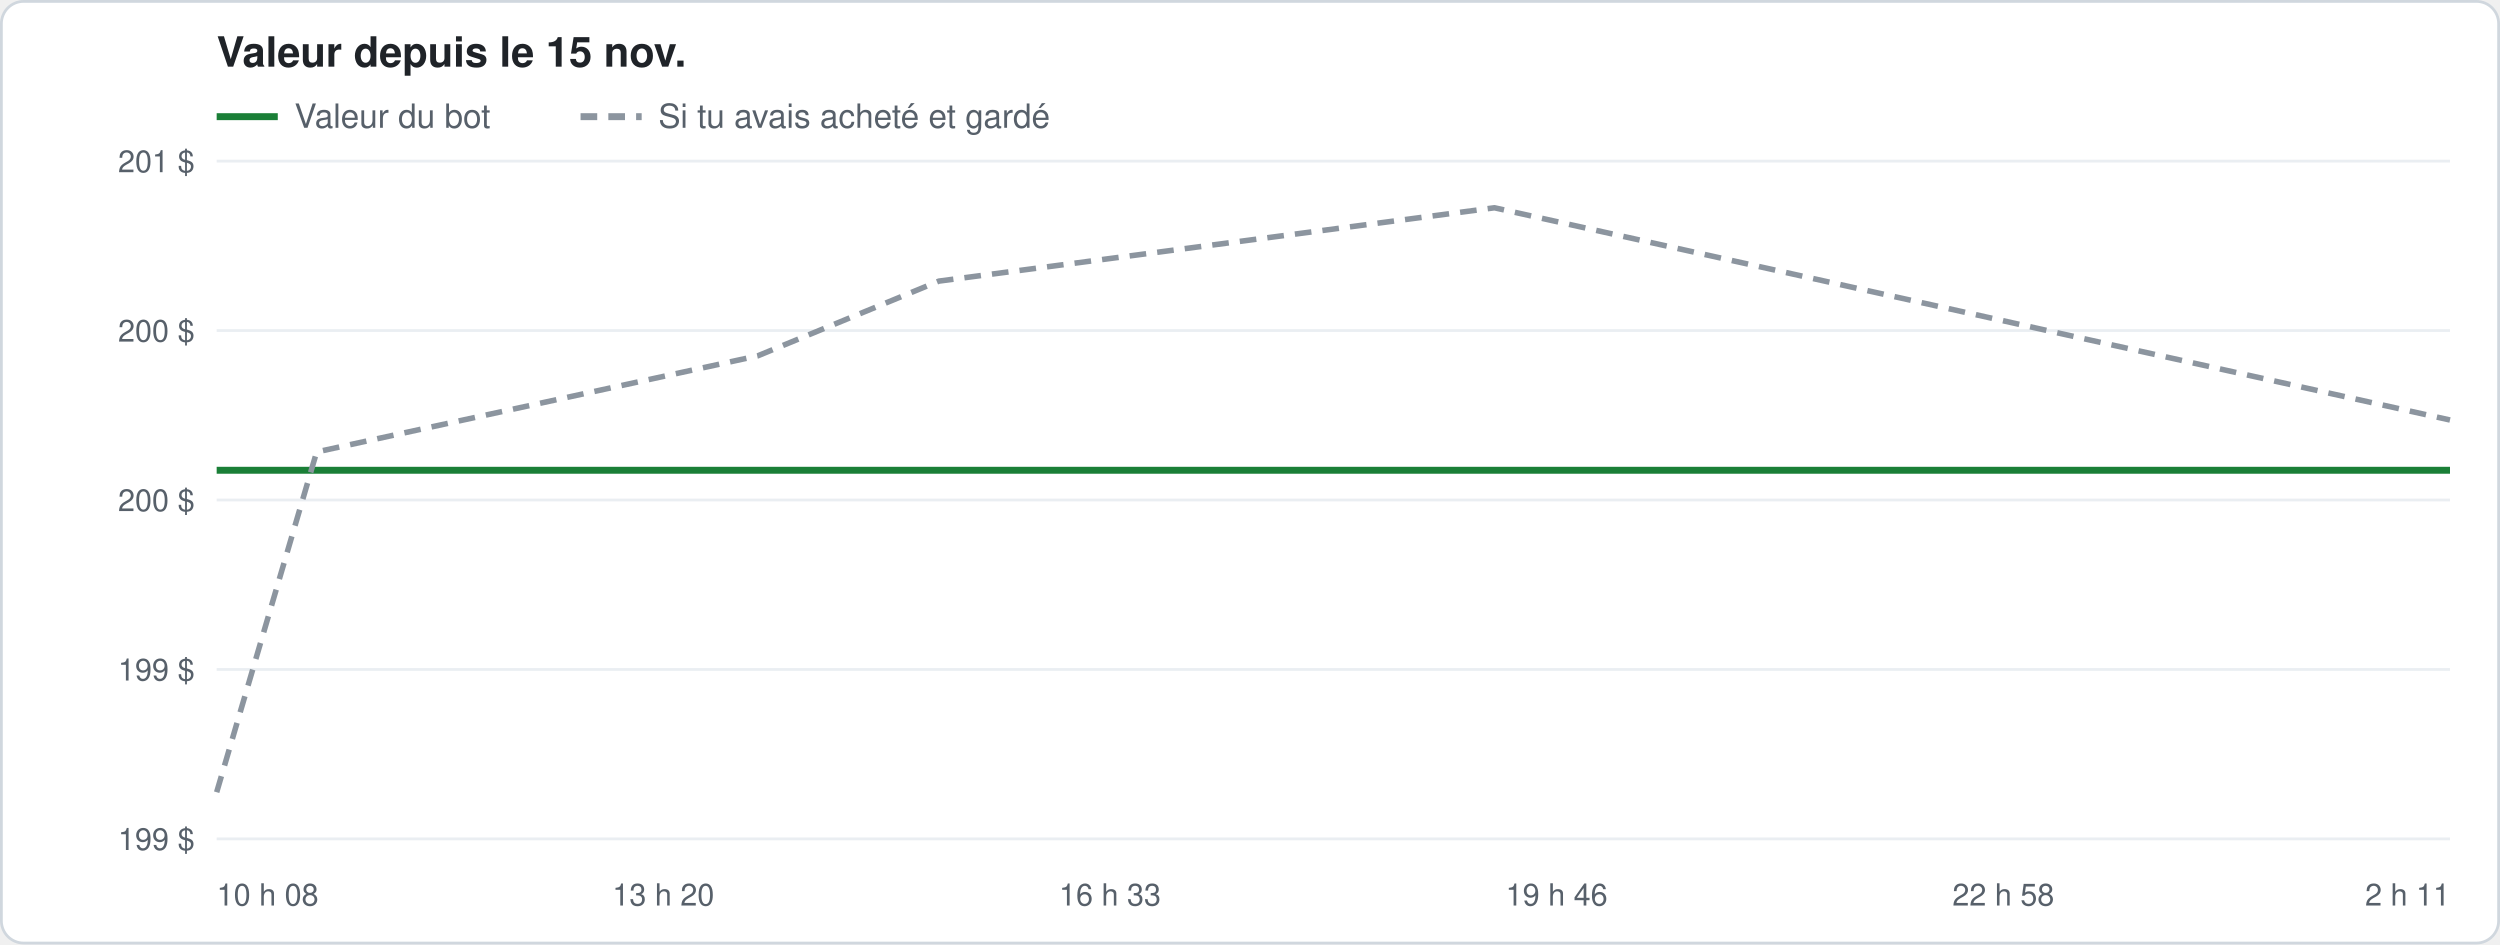
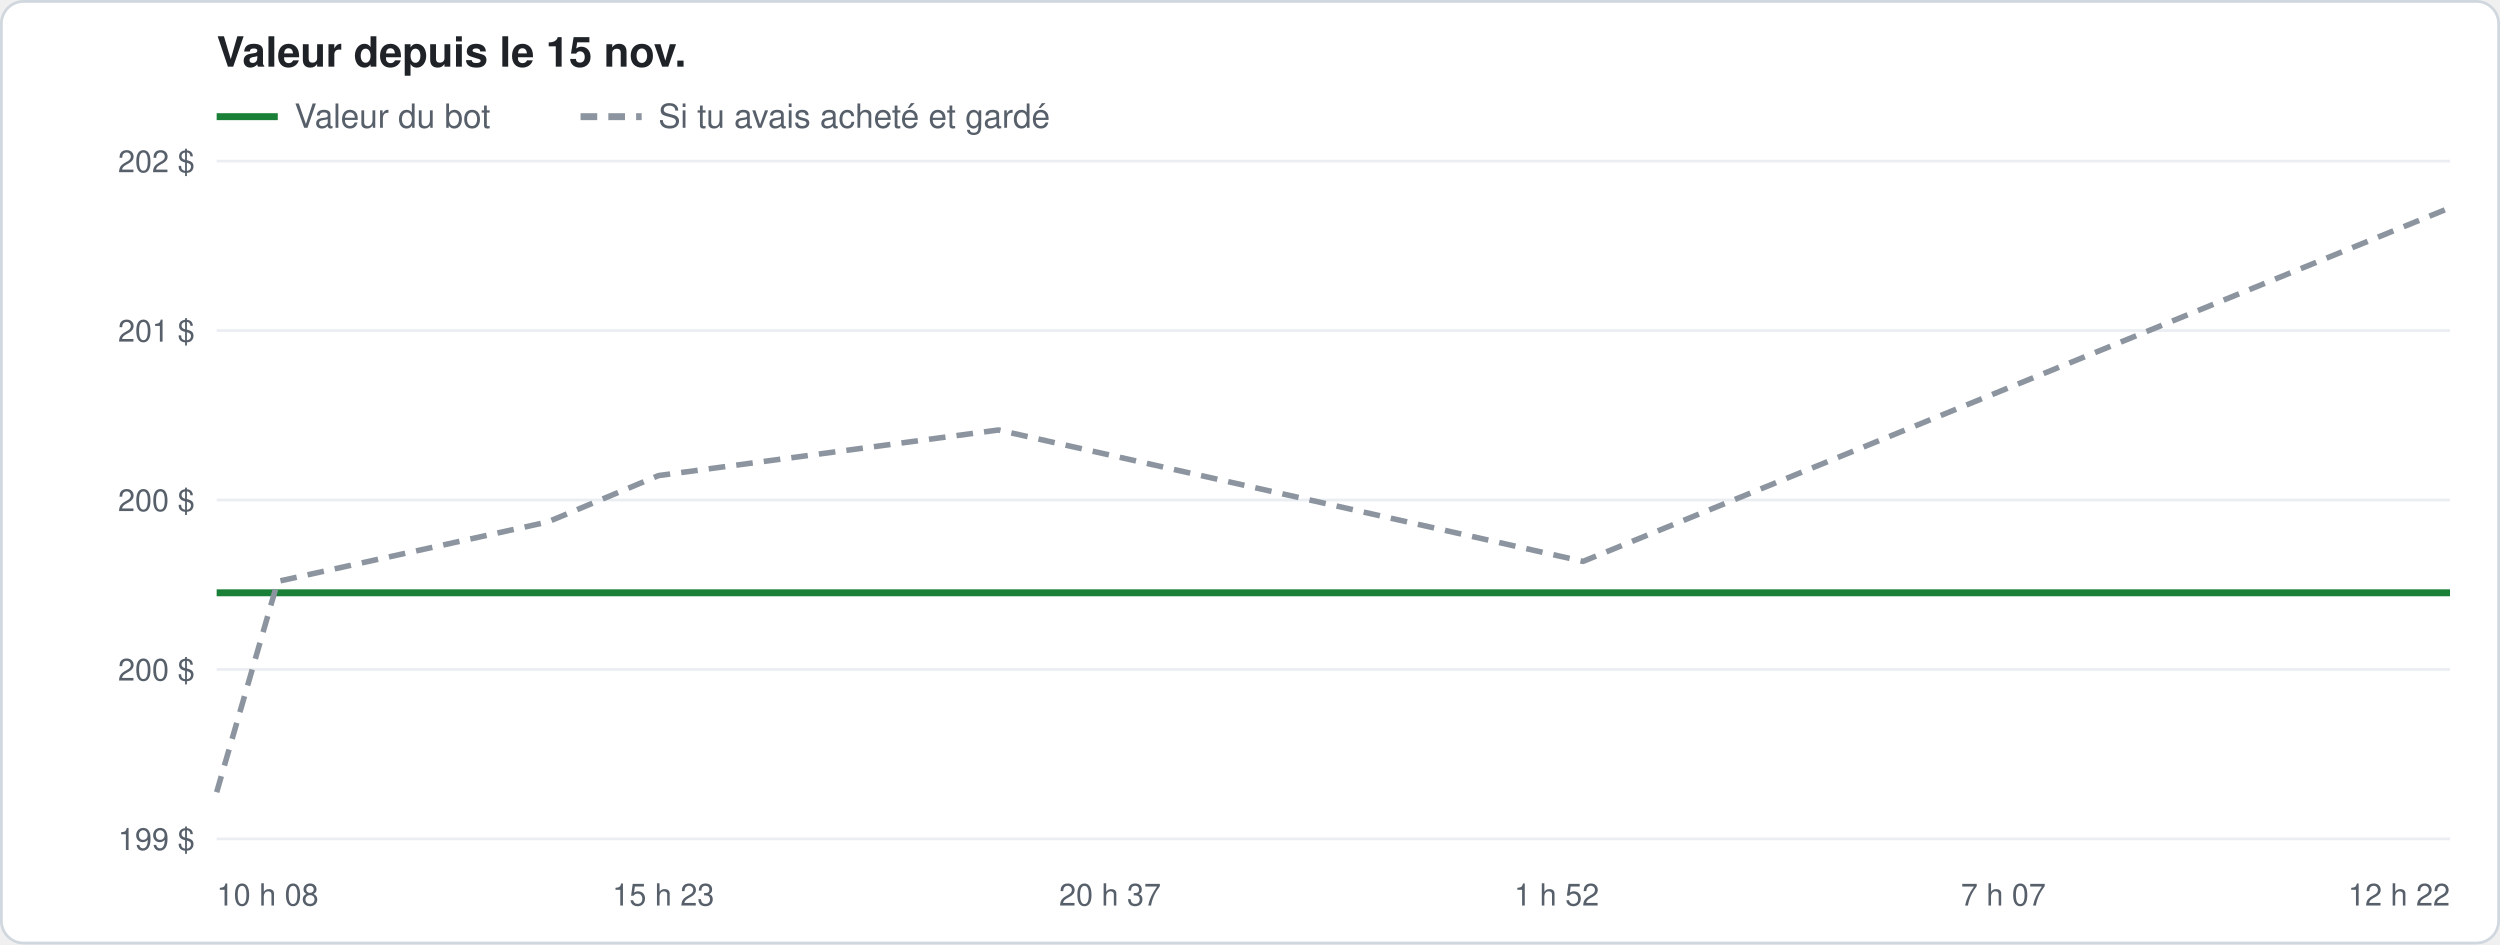
<svg xmlns="http://www.w3.org/2000/svg" width="900" height="340" viewBox="0 0 900 340" font-family="-apple-system, Segoe UI, Helvetica, Arial, sans-serif">
  <rect x="0.5" y="0.5" width="899" height="339" rx="8" fill="#ffffff" stroke="#d0d7de" />
  <text x="78" y="24" font-size="15" font-weight="600" fill="#1f2328">Valeur depuis le 15 nov.</text>
  <line x1="78" y1="42" x2="100" y2="42" stroke="#1a7f37" stroke-width="2.5" />
  <text x="106" y="46" font-size="12" fill="#57606a">Valeur du bot</text>
  <line x1="209" y1="42" x2="231" y2="42" stroke="#8c959f" stroke-width="2.5" stroke-dasharray="6 4" />
  <text x="237" y="46" font-size="12" fill="#57606a">Si tu avais acheté et gardé</text>
  <line x1="78" y1="302.0" x2="882" y2="302.0" stroke="#eaeef2" />
  <text x="70" y="306.0" font-size="11" fill="#57606a" text-anchor="end">199 $</text>
  <line x1="78" y1="241.0" x2="882" y2="241.0" stroke="#eaeef2" />
-   <text x="70" y="245.0" font-size="11" fill="#57606a" text-anchor="end">199 $</text>
+   <text x="70" y="245.0" font-size="11" fill="#57606a" text-anchor="end">200 $</text>
  <line x1="78" y1="180.0" x2="882" y2="180.0" stroke="#eaeef2" />
  <text x="70" y="184.0" font-size="11" fill="#57606a" text-anchor="end">200 $</text>
  <line x1="78" y1="119.0" x2="882" y2="119.0" stroke="#eaeef2" />
-   <text x="70" y="123.0" font-size="11" fill="#57606a" text-anchor="end">200 $</text>
+   <text x="70" y="123.0" font-size="11" fill="#57606a" text-anchor="end">201 $</text>
  <line x1="78" y1="58.0" x2="882" y2="58.0" stroke="#eaeef2" />
-   <text x="70" y="62.0" font-size="11" fill="#57606a" text-anchor="end">201 $</text>
+   <text x="70" y="62.0" font-size="11" fill="#57606a" text-anchor="end">202 $</text>
  <text x="78.0" y="326" font-size="11" fill="#57606a" text-anchor="start">10 h 08</text>
-   <text x="238.8" y="326" font-size="11" fill="#57606a" text-anchor="middle">13 h 20</text>
-   <text x="399.6" y="326" font-size="11" fill="#57606a" text-anchor="middle">16 h 33</text>
-   <text x="560.4" y="326" font-size="11" fill="#57606a" text-anchor="middle">19 h 46</text>
-   <text x="721.2" y="326" font-size="11" fill="#57606a" text-anchor="middle">22 h 58</text>
-   <text x="882.0" y="326" font-size="11" fill="#57606a" text-anchor="end">2 h 11</text>
-   <polyline points="78.0,169.3 114.0,169.3 272.8,169.3 338.0,169.3 538.0,169.3 882.0,169.3" fill="none" stroke="#1a7f37" stroke-width="2.5" stroke-linejoin="round" />
-   <polyline points="78.0,285.2 114.0,162.7 272.8,128.1 338.0,101.2 538.0,74.8 882.0,151.2" fill="none" stroke="#8c959f" stroke-width="2" stroke-linejoin="round" stroke-dasharray="6 4" />
+   <text x="238.8" y="326" font-size="11" fill="#57606a" text-anchor="middle">15 h 23</text>
+   <text x="399.6" y="326" font-size="11" fill="#57606a" text-anchor="middle">20 h 37</text>
+   <text x="560.4" y="326" font-size="11" fill="#57606a" text-anchor="middle">1 h 52</text>
+   <text x="721.2" y="326" font-size="11" fill="#57606a" text-anchor="middle">7 h 07</text>
+   <text x="882.0" y="326" font-size="11" fill="#57606a" text-anchor="end">12 h 22</text>
+   <polyline points="78.0,213.4 100.0,213.4 197.2,213.4 237.1,213.4 359.4,213.4 569.9,213.4 882.0,213.4" fill="none" stroke="#1a7f37" stroke-width="2.5" stroke-linejoin="round" />
+   <polyline points="78.0,285.2 100.0,209.3 197.2,187.9 237.1,171.2 359.4,154.8 569.9,202.1 882.0,74.8" fill="none" stroke="#8c959f" stroke-width="2" stroke-linejoin="round" stroke-dasharray="6 4" />
</svg>
